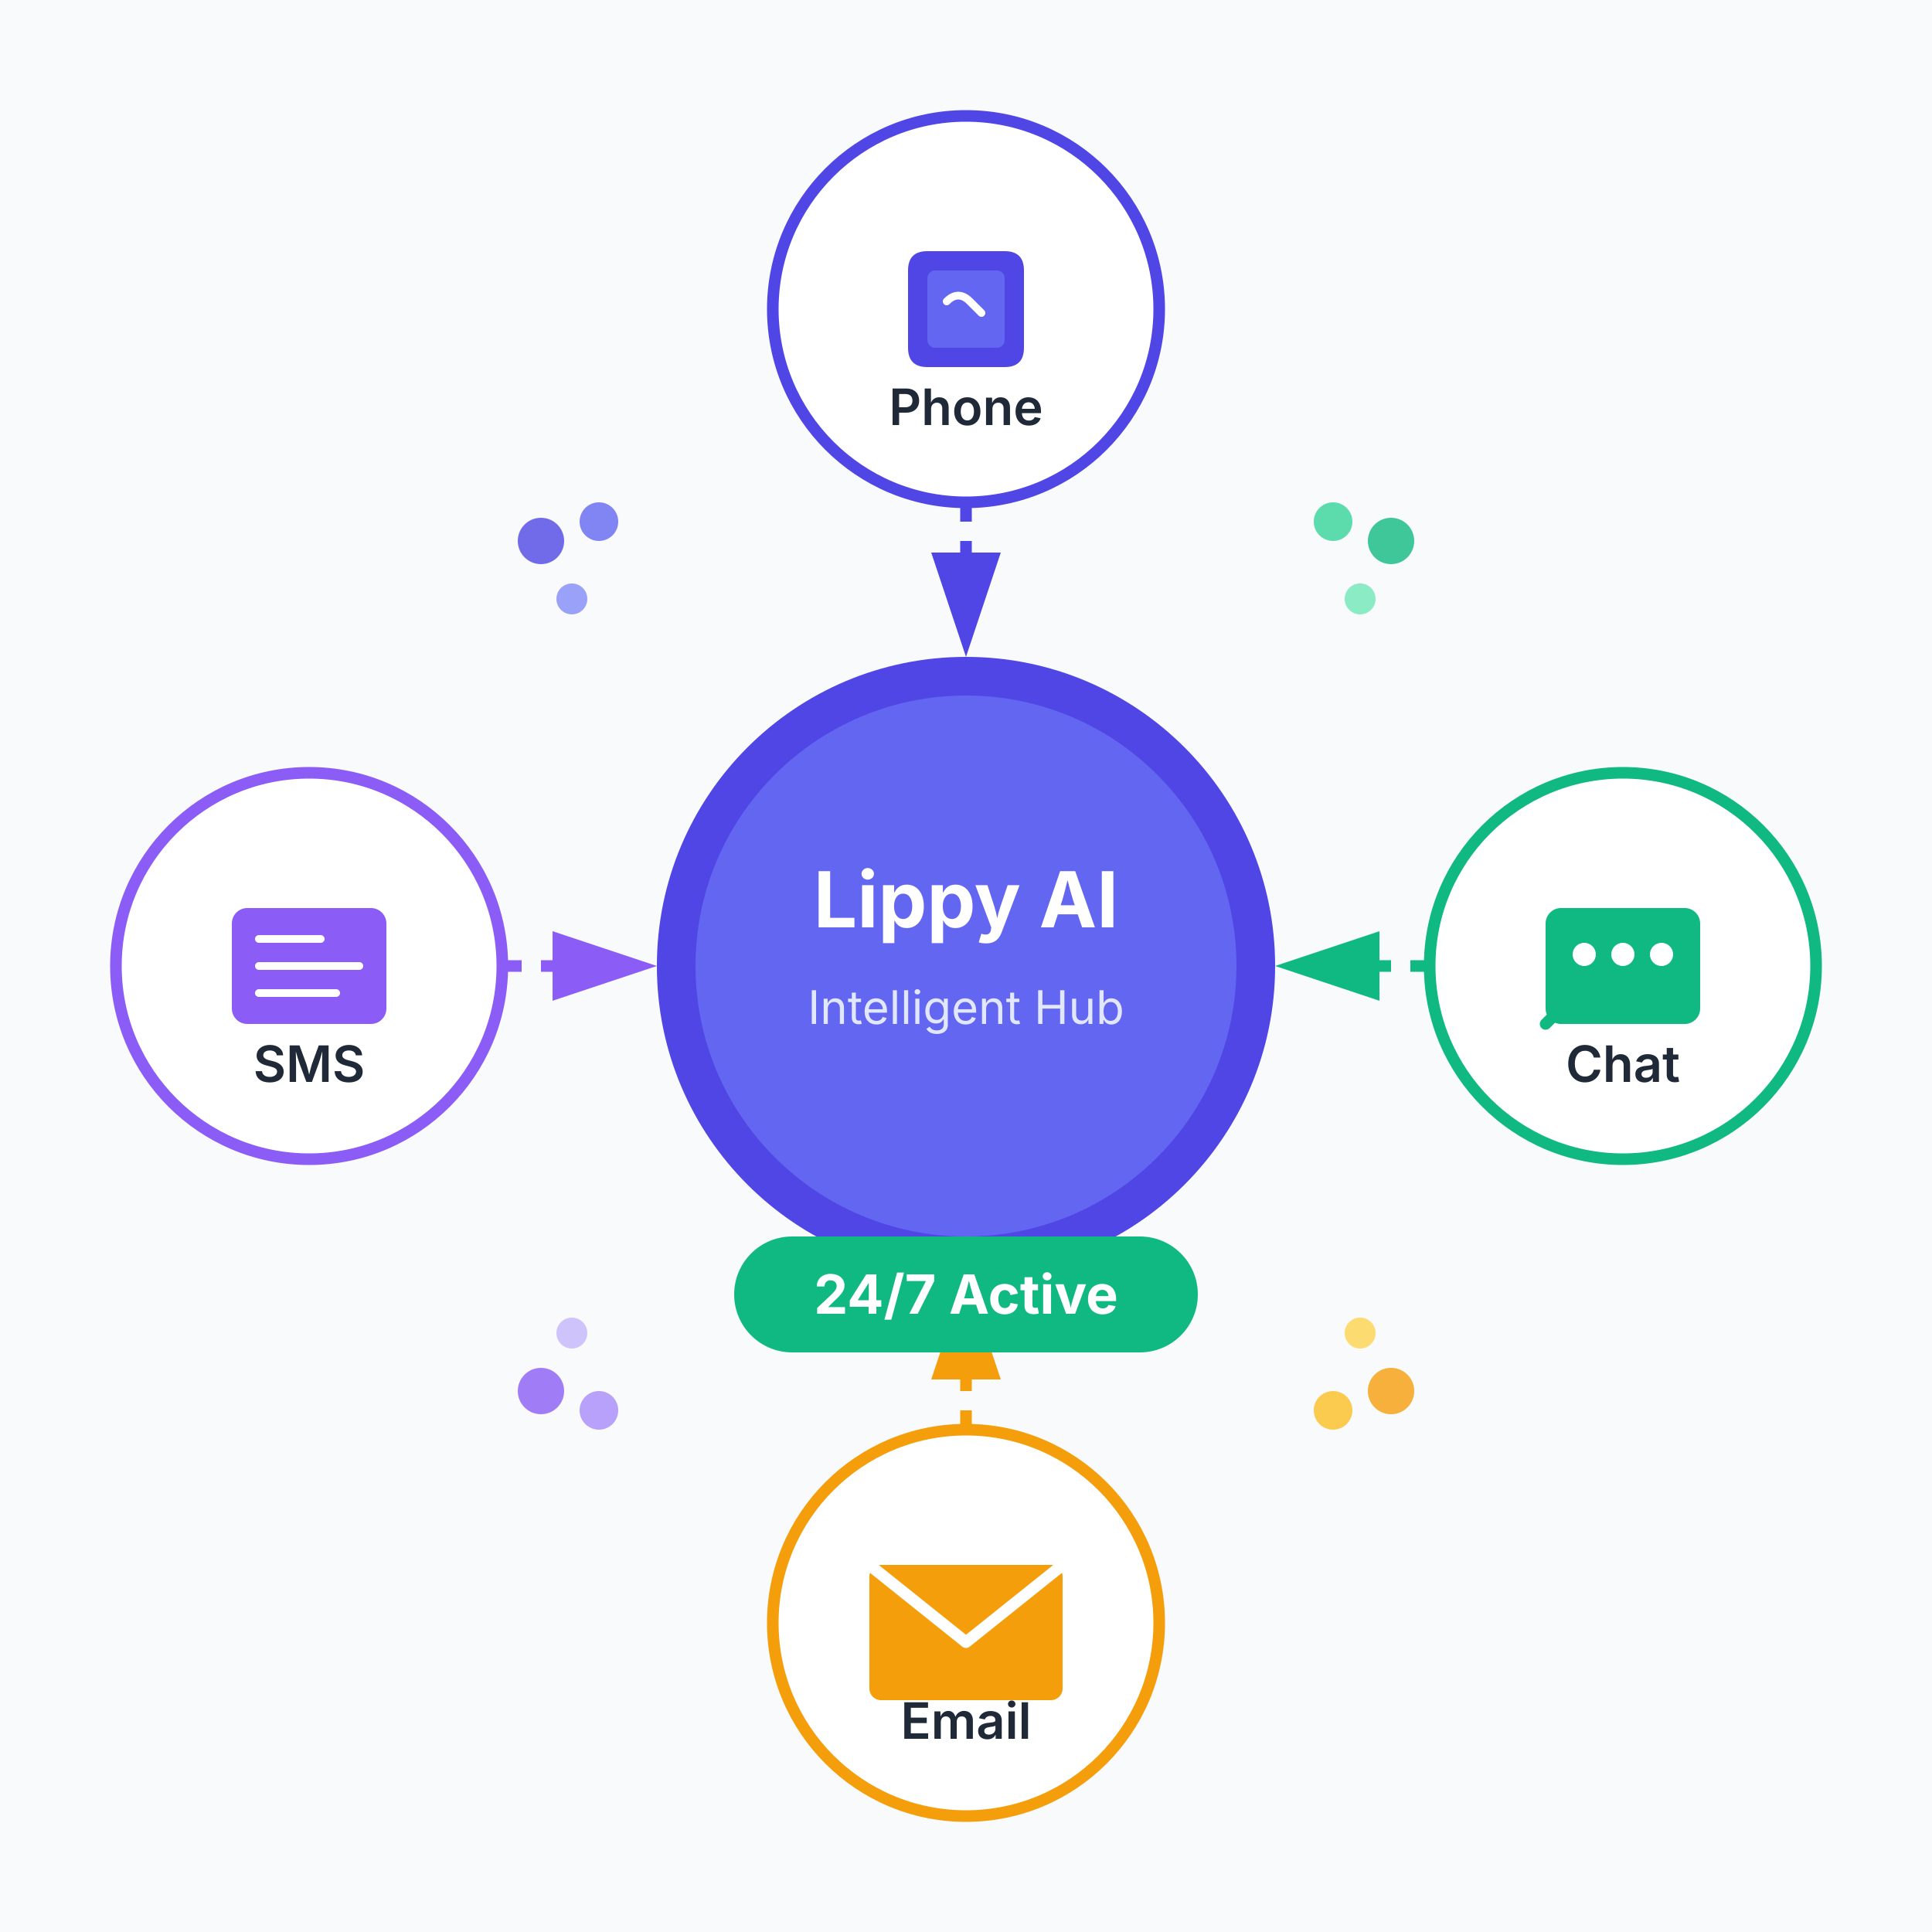
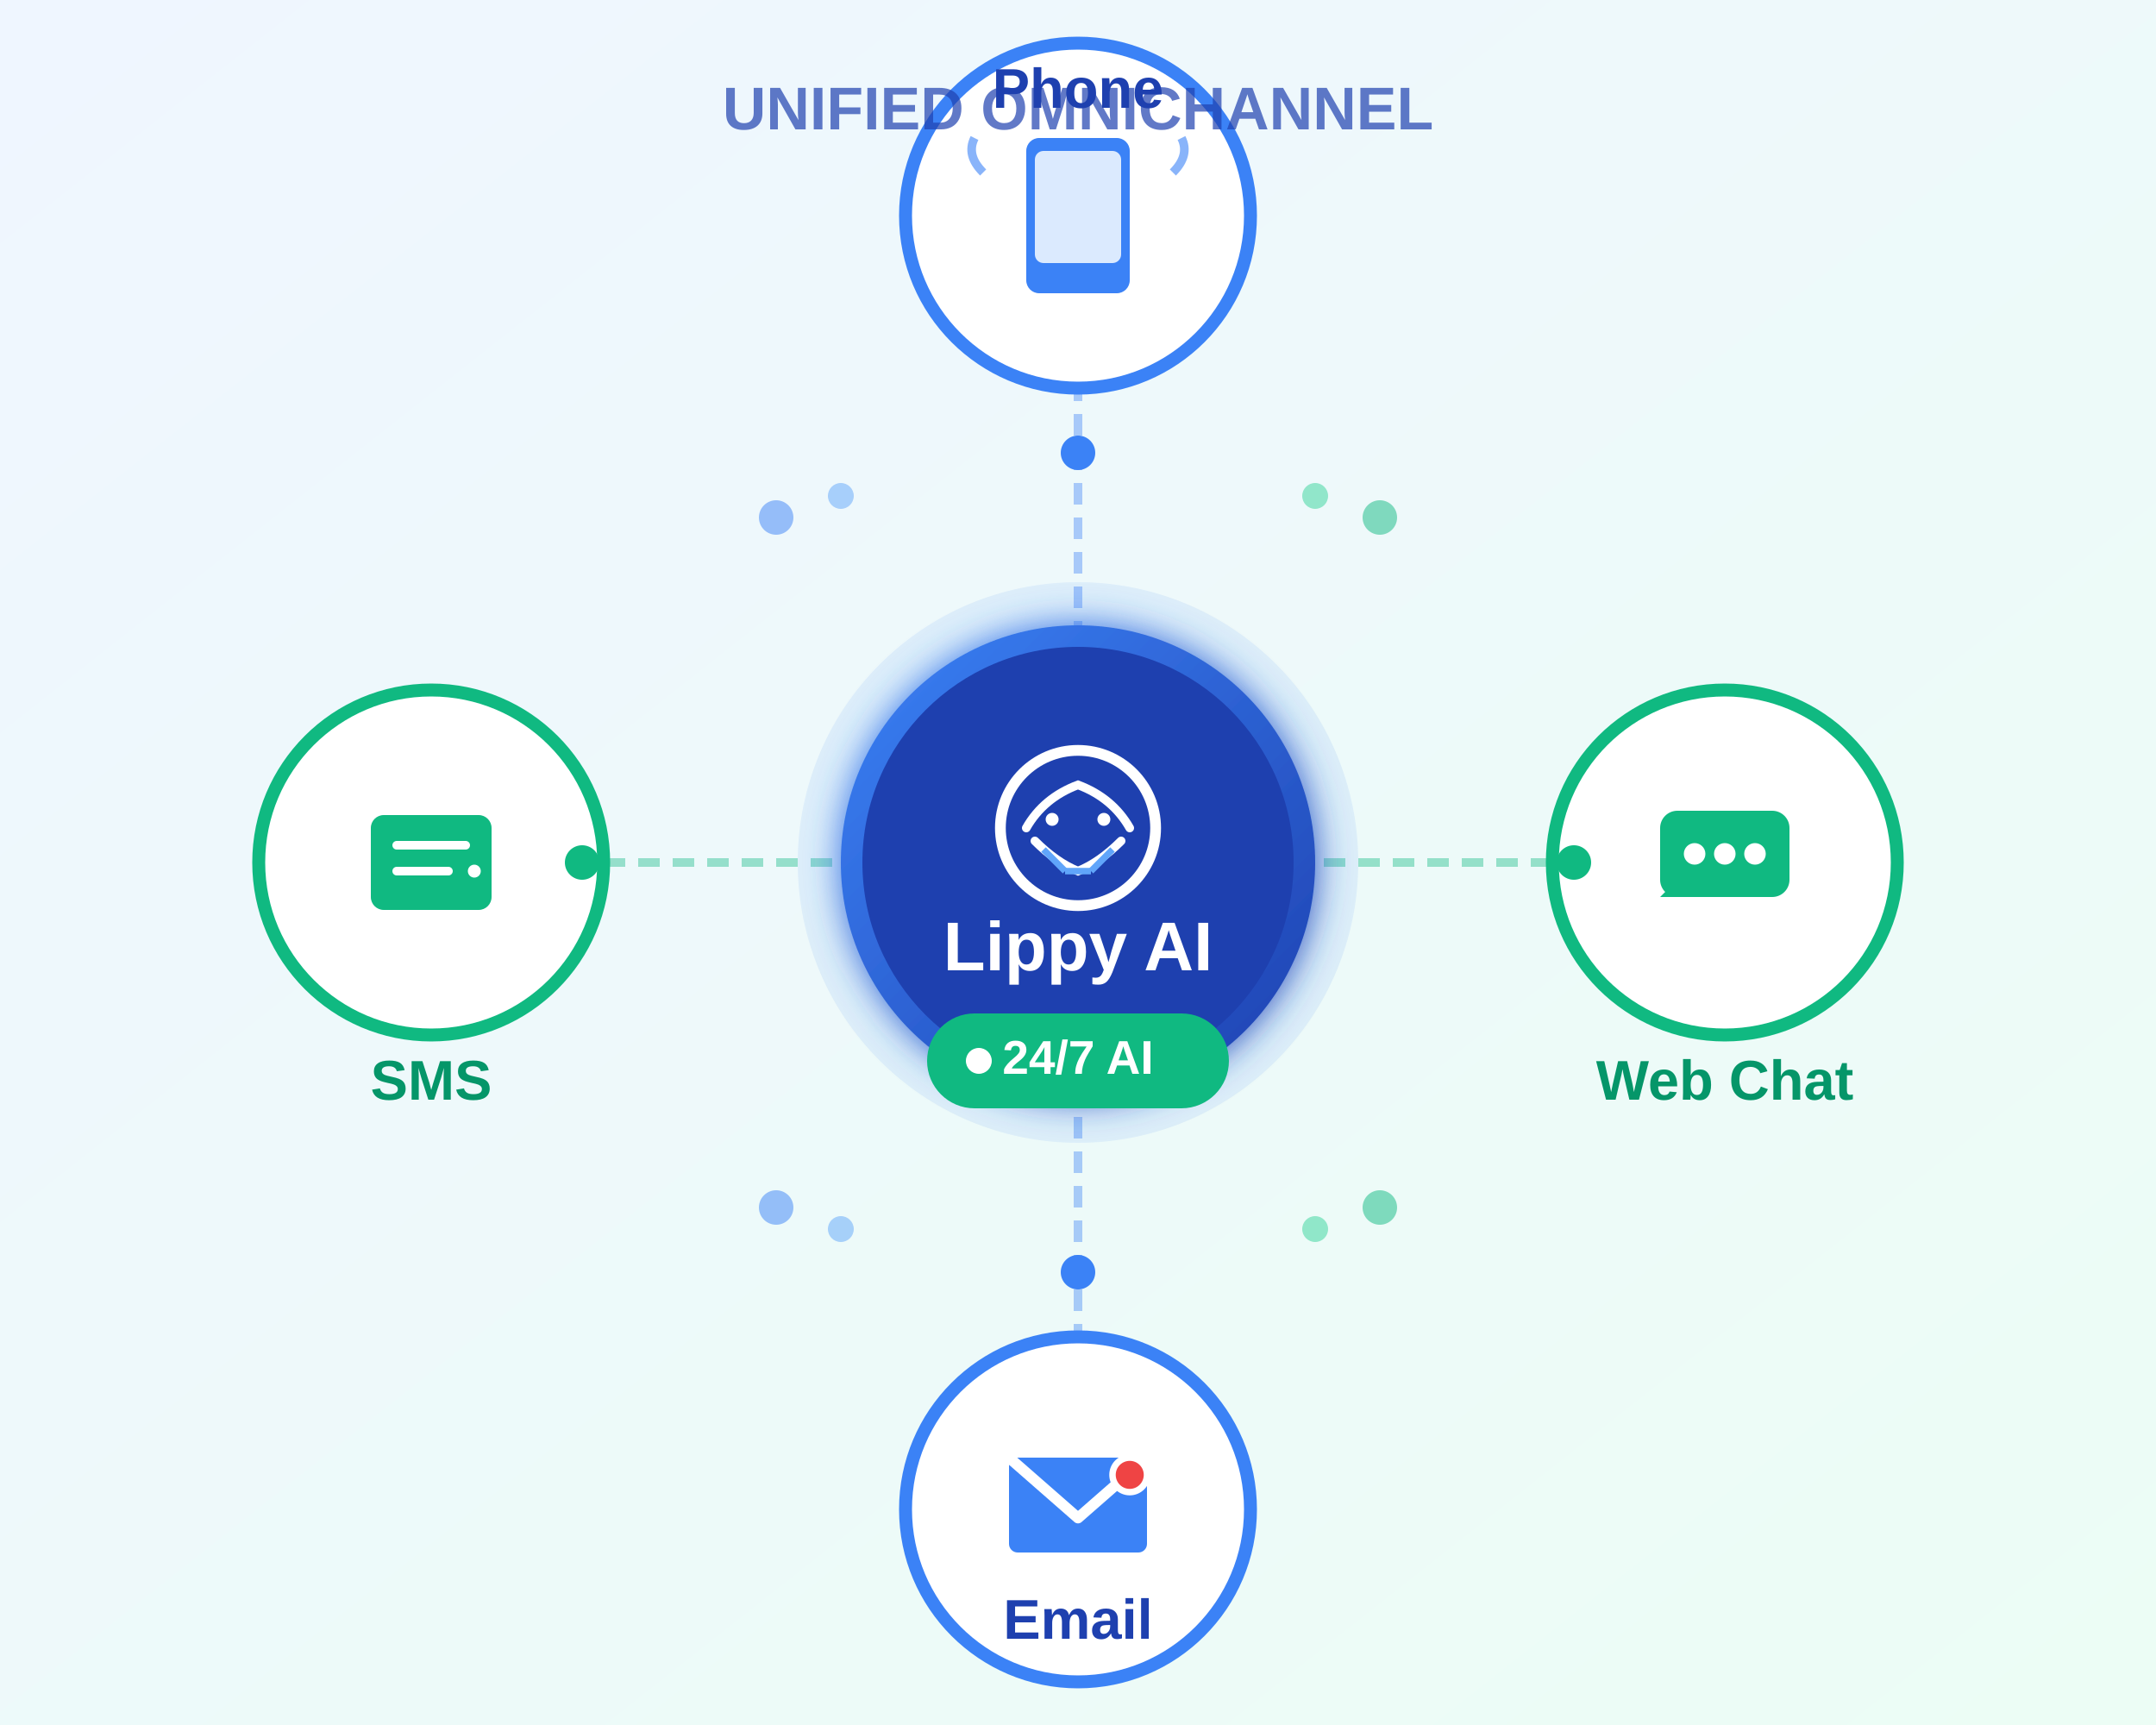
- <svg xmlns="http://www.w3.org/2000/svg" width="500" height="500" viewBox="0 0 500 500">
-   <rect width="500" height="500" fill="#F9FAFB" />
-   <circle cx="250" cy="250" r="80" fill="#4F46E5" />
-   <circle cx="250" cy="250" r="70" fill="#6366F1" />
-   <text x="250" y="240" font-family="Inter, -apple-system, sans-serif" font-size="20" font-weight="700" fill="#FFFFFF" text-anchor="middle">Lippy AI</text>
-   <text x="250" y="265" font-family="Inter, -apple-system, sans-serif" font-size="12" fill="#E0E7FF" text-anchor="middle">Intelligent Hub</text>
-   <circle cx="250" cy="80" r="50" fill="#FFFFFF" stroke="#4F46E5" stroke-width="3" />
-   <path d="M235 70 Q235 65 240 65 L260 65 Q265 65 265 70 L265 90 Q265 95 260 95 L240 95 Q235 95 235 90 Z" fill="#4F46E5" />
-   <rect x="240" y="70" width="20" height="20" rx="2" fill="#6366F1" />
-   <path d="M245 78 Q248 75 251 78 L254 81" stroke="#FFFFFF" stroke-width="2" fill="none" stroke-linecap="round" />
-   <text x="250" y="110" font-family="Inter, -apple-system, sans-serif" font-size="13" font-weight="600" fill="#1F2937" text-anchor="middle">Phone</text>
-   <path d="M250 130 L250 170" stroke="#4F46E5" stroke-width="3" stroke-dasharray="5,5" marker-end="url(#arrowblue)" />
-   <circle cx="420" cy="250" r="50" fill="#FFFFFF" stroke="#10B981" stroke-width="3" />
-   <rect x="400" y="235" width="40" height="30" rx="4" fill="#10B981" />
-   <circle cx="410" cy="247" r="3" fill="#FFFFFF" />
-   <circle cx="420" cy="247" r="3" fill="#FFFFFF" />
-   <circle cx="430" cy="247" r="3" fill="#FFFFFF" />
-   <path d="M400 265 L407 258" stroke="#10B981" stroke-width="3" fill="none" stroke-linecap="round" />
-   <text x="420" y="280" font-family="Inter, -apple-system, sans-serif" font-size="13" font-weight="600" fill="#1F2937" text-anchor="middle">Chat</text>
-   <path d="M370 250 L330 250" stroke="#10B981" stroke-width="3" stroke-dasharray="5,5" marker-end="url(#arrowgreen)" />
-   <circle cx="250" cy="420" r="50" fill="#FFFFFF" stroke="#F59E0B" stroke-width="3" />
-   <rect x="225" y="405" width="50" height="35" rx="3" fill="#F59E0B" />
-   <path d="M225 405 L250 425 L275 405" stroke="#FFFFFF" stroke-width="3" fill="none" stroke-linecap="round" stroke-linejoin="round" />
-   <text x="250" y="450" font-family="Inter, -apple-system, sans-serif" font-size="13" font-weight="600" fill="#1F2937" text-anchor="middle">Email</text>
-   <path d="M250 370 L250 330" stroke="#F59E0B" stroke-width="3" stroke-dasharray="5,5" marker-end="url(#arroworange)" />
-   <circle cx="80" cy="250" r="50" fill="#FFFFFF" stroke="#8B5CF6" stroke-width="3" />
-   <rect x="60" y="235" width="40" height="30" rx="4" fill="#8B5CF6" />
-   <line x1="67" y1="243" x2="83" y2="243" stroke="#FFFFFF" stroke-width="2" stroke-linecap="round" />
-   <line x1="67" y1="250" x2="93" y2="250" stroke="#FFFFFF" stroke-width="2" stroke-linecap="round" />
-   <line x1="67" y1="257" x2="87" y2="257" stroke="#FFFFFF" stroke-width="2" stroke-linecap="round" />
-   <text x="80" y="280" font-family="Inter, -apple-system, sans-serif" font-size="13" font-weight="600" fill="#1F2937" text-anchor="middle">SMS</text>
-   <path d="M130 250 L170 250" stroke="#8B5CF6" stroke-width="3" stroke-dasharray="5,5" marker-end="url(#arrowpurple)" />
-   <rect x="190" y="320" width="120" height="30" rx="15" fill="#10B981" />
-   <text x="250" y="340" font-family="Inter, -apple-system, sans-serif" font-size="14" font-weight="700" fill="#FFFFFF" text-anchor="middle">24/7 Active</text>
-   <g opacity="0.8">
-     <circle cx="140" cy="140" r="6" fill="#4F46E5" />
-     <circle cx="155" cy="135" r="5" fill="#6366F1" />
-     <circle cx="148" cy="155" r="4" fill="#818CF8" />
-     <circle cx="360" cy="140" r="6" fill="#10B981" />
-     <circle cx="345" cy="135" r="5" fill="#34D399" />
-     <circle cx="352" cy="155" r="4" fill="#6EE7B7" />
-     <circle cx="140" cy="360" r="6" fill="#8B5CF6" />
-     <circle cx="155" cy="365" r="5" fill="#A78BFA" />
-     <circle cx="148" cy="345" r="4" fill="#C4B5FD" />
-     <circle cx="360" cy="360" r="6" fill="#F59E0B" />
-     <circle cx="345" cy="365" r="5" fill="#FBBF24" />
-     <circle cx="352" cy="345" r="4" fill="#FCD34D" />
-   </g>
+ <svg xmlns="http://www.w3.org/2000/svg" width="500" height="400" viewBox="0 0 500 400" fill="none">
  <defs>
-     <marker id="arrowblue" markerWidth="10" markerHeight="10" refX="9" refY="3" orient="auto" markerUnits="strokeWidth">
-       <path d="M0,0 L0,6 L9,3 z" fill="#4F46E5" />
+     <linearGradient id="calmBg" x1="0%" y1="0%" x2="100%" y2="100%">
+       <stop offset="0%" style="stop-color:#EFF6FF;stop-opacity:1" />
+       <stop offset="100%" style="stop-color:#ECFDF5;stop-opacity:1" />
+     </linearGradient>
+     <linearGradient id="hubGradient" x1="0%" y1="0%" x2="100%" y2="100%">
+       <stop offset="0%" style="stop-color:#3B82F6;stop-opacity:1" />
+       <stop offset="100%" style="stop-color:#1E40AF;stop-opacity:1" />
+     </linearGradient>
+     <filter id="glow">
+       <feGaussianBlur stdDeviation="4" result="coloredBlur" />
+       <feMerge>
+         <feMergeNode in="coloredBlur" />
+         <feMergeNode in="SourceGraphic" />
+       </feMerge>
+     </filter>
+     <marker id="arrowBlue" markerWidth="10" markerHeight="10" refX="9" refY="3" orient="auto">
+       <path d="M0,0 L0,6 L9,3 z" fill="#3B82F6" />
    </marker>
-     <marker id="arrowgreen" markerWidth="10" markerHeight="10" refX="9" refY="3" orient="auto" markerUnits="strokeWidth">
+     <marker id="arrowGreen" markerWidth="10" markerHeight="10" refX="9" refY="3" orient="auto">
      <path d="M0,0 L0,6 L9,3 z" fill="#10B981" />
    </marker>
-     <marker id="arroworange" markerWidth="10" markerHeight="10" refX="9" refY="3" orient="auto" markerUnits="strokeWidth">
-       <path d="M0,0 L0,6 L9,3 z" fill="#F59E0B" />
-     </marker>
-     <marker id="arrowpurple" markerWidth="10" markerHeight="10" refX="9" refY="3" orient="auto" markerUnits="strokeWidth">
-       <path d="M0,0 L0,6 L9,3 z" fill="#8B5CF6" />
-     </marker>
  </defs>
+   <rect width="500" height="400" fill="url(#calmBg)" />
+   <g opacity="0.4">
+     <path d="M 250 80 Q 250 120 250 160" stroke="#3B82F6" stroke-width="2" fill="none" stroke-dasharray="5,3" />
+     <path d="M 400 200 Q 330 200 280 200" stroke="#10B981" stroke-width="2" fill="none" stroke-dasharray="5,3" />
+     <path d="M 250 320 Q 250 280 250 240" stroke="#3B82F6" stroke-width="2" fill="none" stroke-dasharray="5,3" />
+     <path d="M 100 200 Q 170 200 220 200" stroke="#10B981" stroke-width="2" fill="none" stroke-dasharray="5,3" />
+   </g>
+   <g id="centralHub">
+     <circle cx="250" cy="200" r="65" fill="#3B82F6" opacity="0.1">
+       <animate attributeName="r" values="65;70;65" dur="3s" repeatCount="indefinite" />
+       <animate attributeName="opacity" values="0.1;0.2;0.1" dur="3s" repeatCount="indefinite" />
+     </circle>
+     <circle cx="250" cy="200" r="55" fill="url(#hubGradient)" filter="url(#glow)" />
+     <circle cx="250" cy="200" r="50" fill="#1E40AF" />
+     <g transform="translate(250, 200)">
+       <circle cx="0" cy="-8" r="18" fill="none" stroke="white" stroke-width="2.5" />
+       <path d="M -12 -8 Q -8 -15 0 -18 Q 8 -15 12 -8" fill="none" stroke="white" stroke-width="2" stroke-linecap="round" />
+       <path d="M -10 -5 Q -5 0 0 2 Q 5 0 10 -5" fill="none" stroke="white" stroke-width="2" stroke-linecap="round" />
+       <circle cx="-6" cy="-10" r="1.5" fill="white" />
+       <circle cx="6" cy="-10" r="1.5" fill="white" />
+       <line x1="-8" y1="-3" x2="-3" y2="2" stroke="#60A5FA" stroke-width="1.5" />
+       <line x1="8" y1="-3" x2="3" y2="2" stroke="#60A5FA" stroke-width="1.5" />
+       <line x1="-3" y1="2" x2="3" y2="2" stroke="#60A5FA" stroke-width="1.5" />
+     </g>
+     <text x="250" y="225" font-family="-apple-system, BlinkMacSystemFont, 'Segoe UI', Arial, sans-serif" font-size="16" font-weight="700" fill="white" text-anchor="middle">Lippy AI</text>
+     <rect x="215" y="235" width="70" height="22" rx="11" fill="#10B981" />
+     <circle cx="227" cy="246" r="3" fill="white">
+       <animate attributeName="opacity" values="1;0.4;1" dur="2s" repeatCount="indefinite" />
+     </circle>
+     <text x="250" y="249" font-family="Arial, sans-serif" font-size="11" font-weight="700" fill="white" text-anchor="middle">24/7 AI</text>
+   </g>
+   <g id="phoneChannel">
+     <circle cx="250" cy="50" r="40" fill="white" stroke="#3B82F6" stroke-width="3" />
+     <g transform="translate(250, 50)">
+       <rect x="-12" y="-18" width="24" height="36" rx="3" fill="#3B82F6" />
+       <rect x="-10" y="-15" width="20" height="26" rx="2" fill="#DBEAFE" />
+       <circle cx="0" cy="14" r="3" fill="#3B82F6" />
+       <path d="M -22 -10 Q -26 -14 -24 -18" stroke="#3B82F6" stroke-width="2" fill="none" opacity="0.6">
+         <animate attributeName="opacity" values="0.3;0.8;0.3" dur="2s" repeatCount="indefinite" />
+       </path>
+       <path d="M 22 -10 Q 26 -14 24 -18" stroke="#3B82F6" stroke-width="2" fill="none" opacity="0.6">
+         <animate attributeName="opacity" values="0.3;0.8;0.3" dur="2s" begin="0.3s" repeatCount="indefinite" />
+       </path>
+     </g>
+     <text x="250" y="25" font-family="Arial, sans-serif" font-size="13" font-weight="600" fill="#1E40AF" text-anchor="middle">Phone</text>
+     <circle cx="250" cy="105" r="4" fill="#3B82F6">
+       <animate attributeName="cy" values="105;145;145" dur="2s" repeatCount="indefinite" />
+       <animate attributeName="opacity" values="1;0;0" dur="2s" repeatCount="indefinite" />
+     </circle>
+   </g>
+   <g id="chatChannel">
+     <circle cx="400" cy="200" r="40" fill="white" stroke="#10B981" stroke-width="3" />
+     <g transform="translate(400, 200)">
+       <rect x="-15" y="-12" width="30" height="20" rx="4" fill="#10B981" />
+       <path d="M -15 8 L -10 3 L -5 8" fill="#10B981" />
+       <circle cx="-7" cy="-2" r="2.5" fill="white" />
+       <circle cx="0" cy="-2" r="2.5" fill="white" />
+       <circle cx="7" cy="-2" r="2.5" fill="white" />
+     </g>
+     <text x="400" y="255" font-family="Arial, sans-serif" font-size="13" font-weight="600" fill="#059669" text-anchor="middle">Web Chat</text>
+     <circle cx="365" cy="200" r="4" fill="#10B981">
+       <animate attributeName="cx" values="365;315;315" dur="2s" repeatCount="indefinite" />
+       <animate attributeName="opacity" values="1;0;0" dur="2s" repeatCount="indefinite" />
+     </circle>
+   </g>
+   <g id="emailChannel">
+     <circle cx="250" cy="350" r="40" fill="white" stroke="#3B82F6" stroke-width="3" />
+     <g transform="translate(250, 350)">
+       <rect x="-16" y="-12" width="32" height="22" rx="2" fill="#3B82F6" />
+       <path d="M -16 -12 L 0 2 L 16 -12" stroke="white" stroke-width="2.5" fill="none" stroke-linecap="round" stroke-linejoin="round" />
+       <circle cx="12" cy="-8" r="4" fill="#EF4444" stroke="white" stroke-width="1.5" />
+     </g>
+     <text x="250" y="380" font-family="Arial, sans-serif" font-size="13" font-weight="600" fill="#1E40AF" text-anchor="middle">Email</text>
+     <circle cx="250" cy="295" r="4" fill="#3B82F6">
+       <animate attributeName="cy" values="295;255;255" dur="2s" repeatCount="indefinite" />
+       <animate attributeName="opacity" values="1;0;0" dur="2s" repeatCount="indefinite" />
+     </circle>
+   </g>
+   <g id="smsChannel">
+     <circle cx="100" cy="200" r="40" fill="white" stroke="#10B981" stroke-width="3" />
+     <g transform="translate(100, 200)">
+       <rect x="-14" y="-11" width="28" height="22" rx="3" fill="#10B981" />
+       <line x1="-8" y1="-4" x2="8" y2="-4" stroke="white" stroke-width="2" stroke-linecap="round" />
+       <line x1="-8" y1="2" x2="4" y2="2" stroke="white" stroke-width="2" stroke-linecap="round" />
+       <circle cx="10" cy="2" r="1.5" fill="white" />
+     </g>
+     <text x="100" y="255" font-family="Arial, sans-serif" font-size="13" font-weight="600" fill="#059669" text-anchor="middle">SMS</text>
+     <circle cx="135" cy="200" r="4" fill="#10B981">
+       <animate attributeName="cx" values="135;185;185" dur="2s" repeatCount="indefinite" />
+       <animate attributeName="opacity" values="1;0;0" dur="2s" repeatCount="indefinite" />
+     </circle>
+   </g>
+   <g opacity="0.5">
+     <circle cx="180" cy="120" r="4" fill="#3B82F6" />
+     <circle cx="195" cy="115" r="3" fill="#60A5FA" />
+     <circle cx="320" cy="120" r="4" fill="#10B981" />
+     <circle cx="305" cy="115" r="3" fill="#34D399" />
+     <circle cx="180" cy="280" r="4" fill="#3B82F6" />
+     <circle cx="195" cy="285" r="3" fill="#60A5FA" />
+     <circle cx="320" cy="280" r="4" fill="#10B981" />
+     <circle cx="305" cy="285" r="3" fill="#34D399" />
+   </g>
+   <text x="250" y="30" font-family="Arial, sans-serif" font-size="14" font-weight="700" fill="#1E40AF" text-anchor="middle" opacity="0.7">UNIFIED OMNICHANNEL</text>
</svg>
